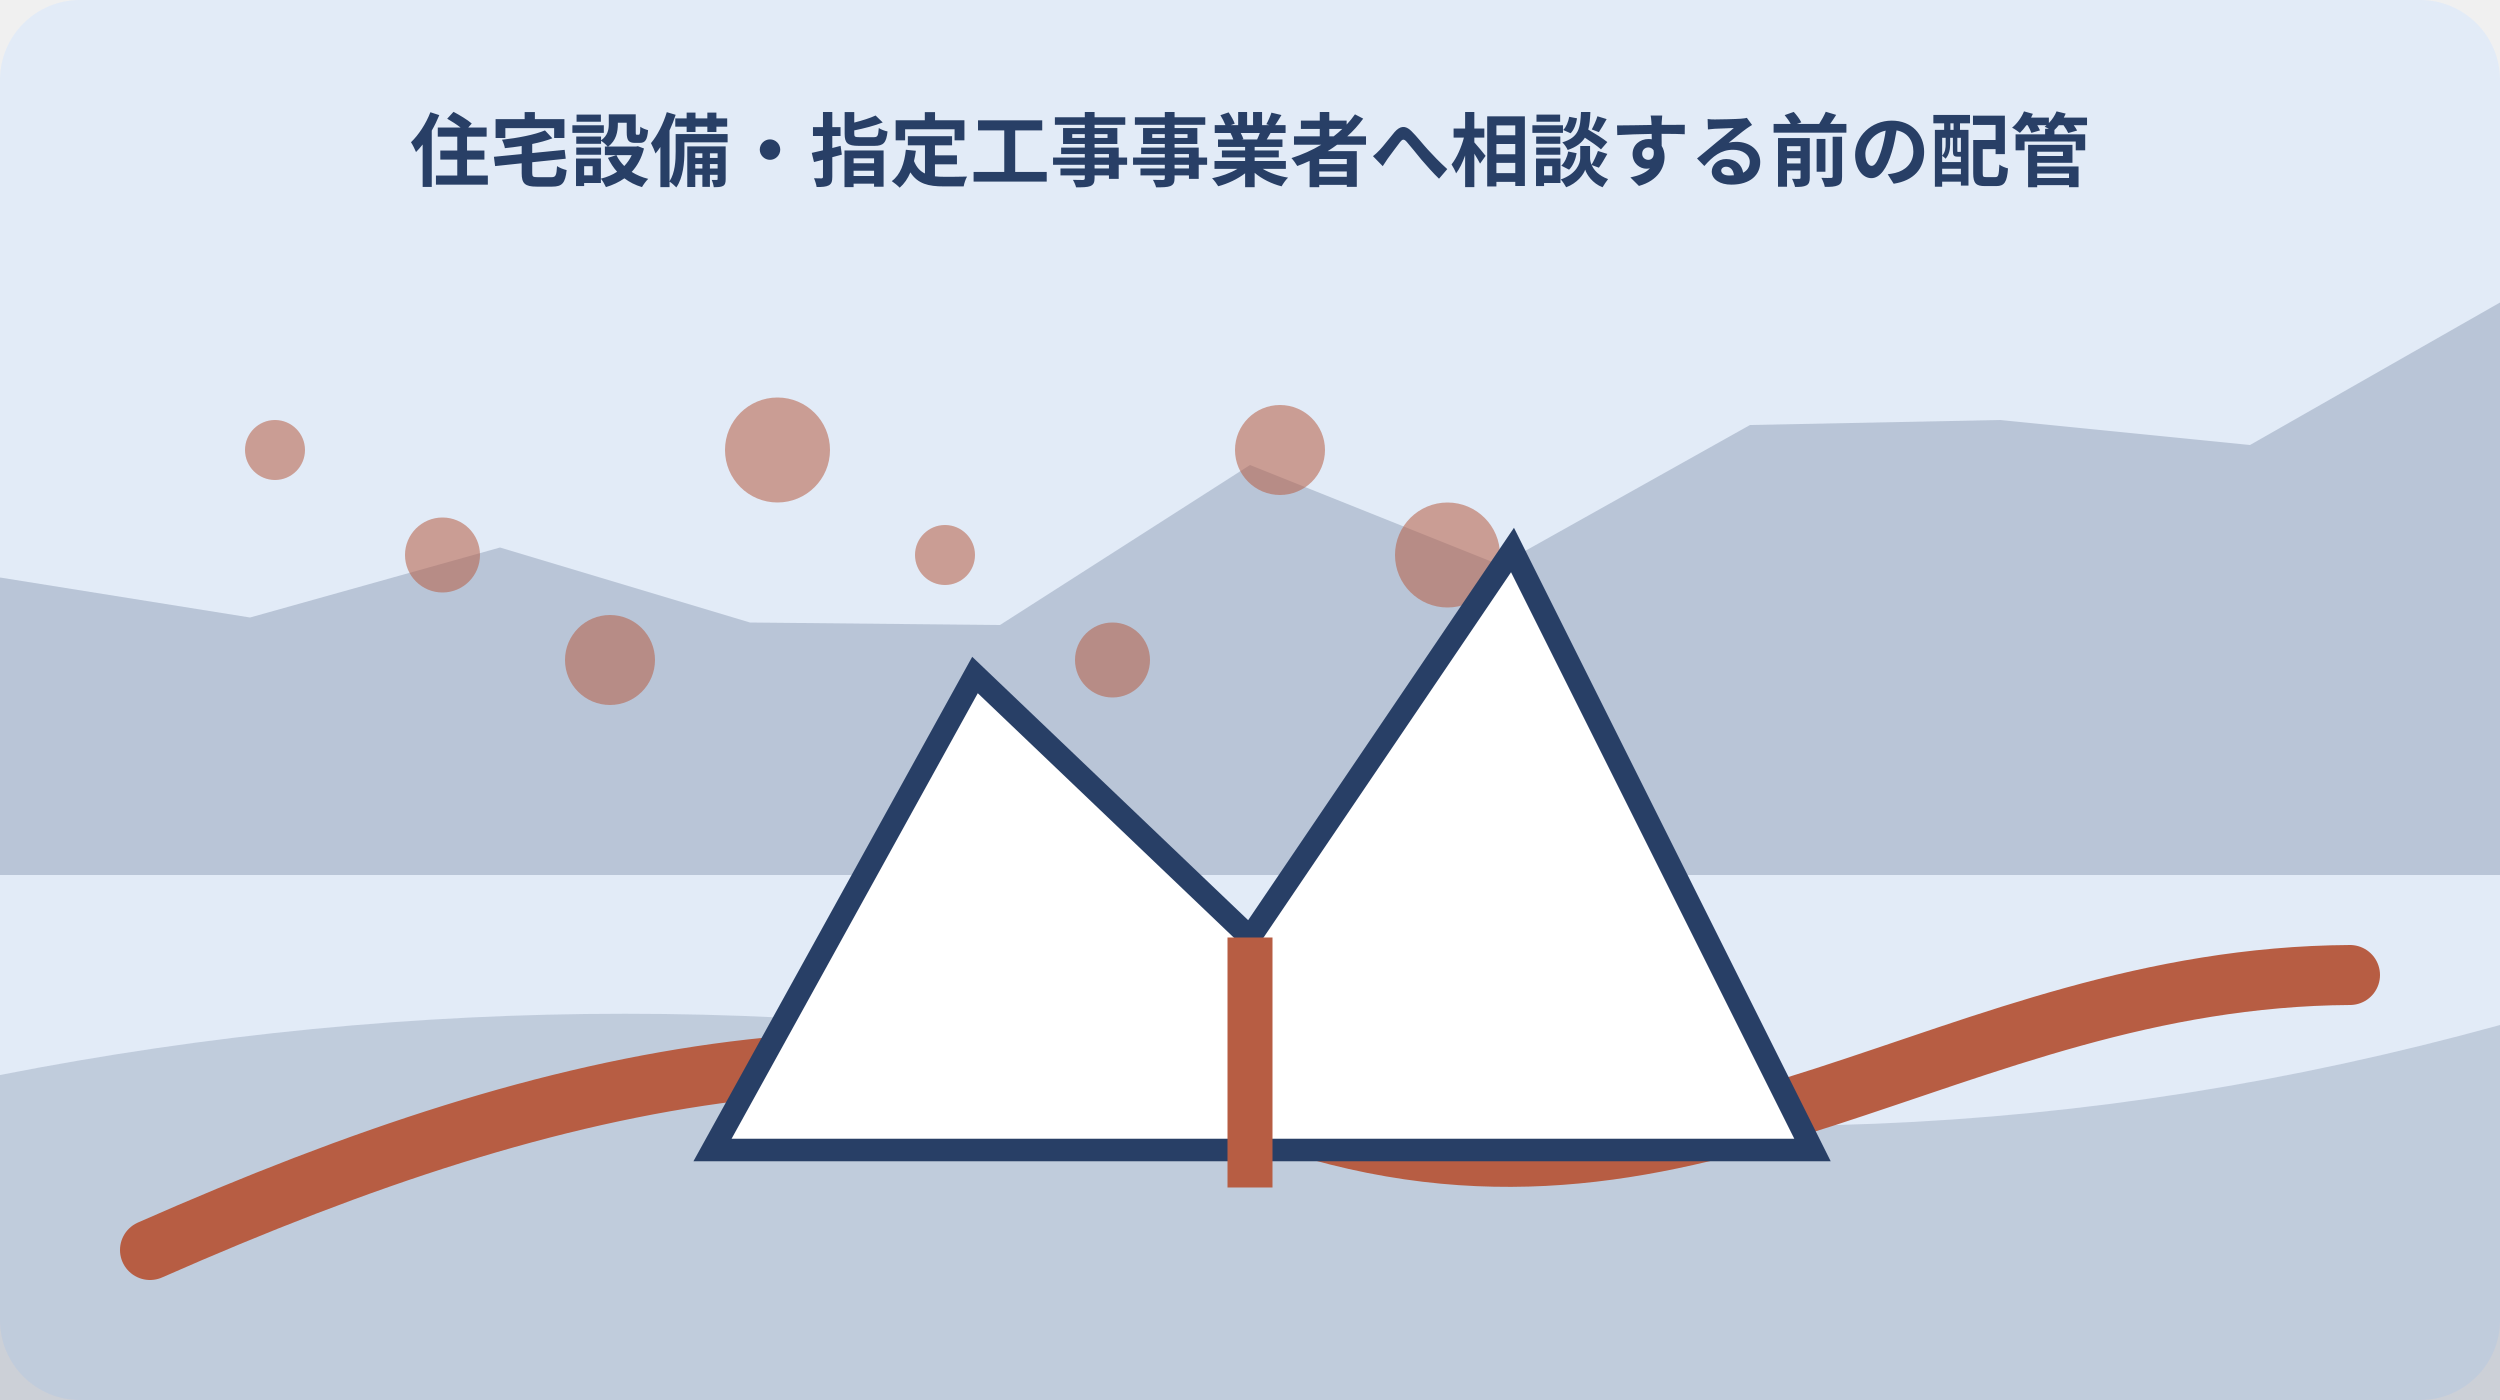
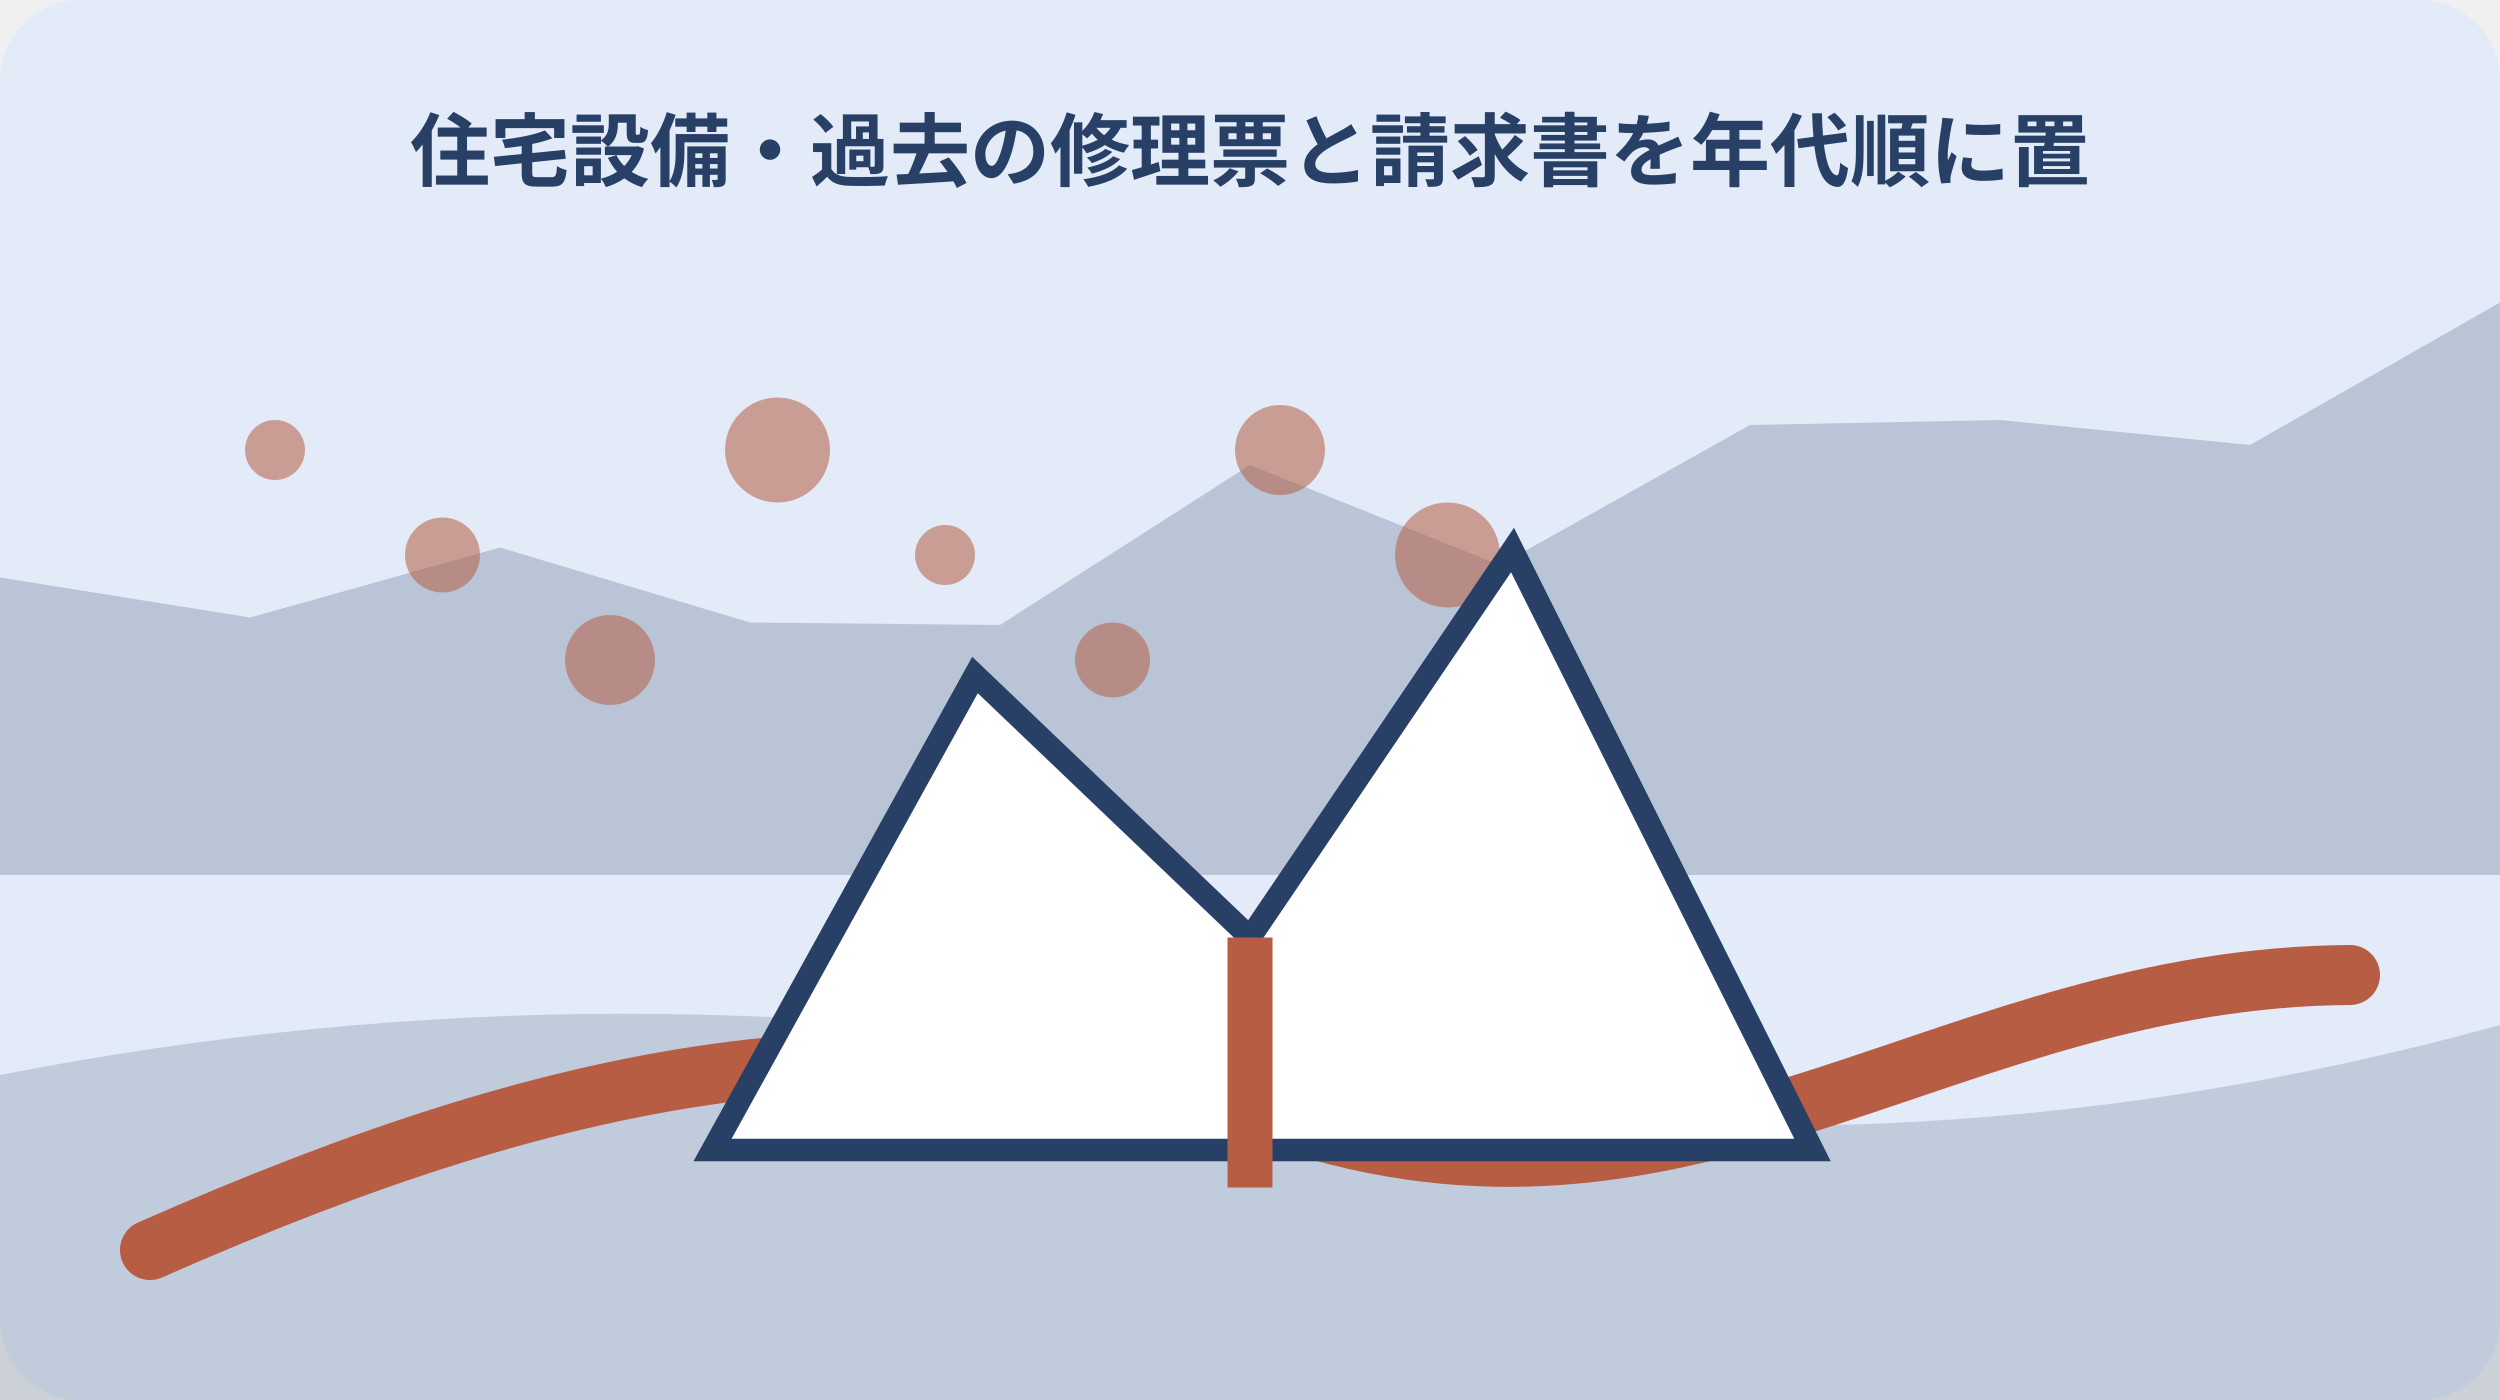
<svg xmlns="http://www.w3.org/2000/svg" width="1000" height="560" viewBox="0 0 1000 560" role="img" aria-labelledby="title desc" data-illustration="mori-editorial" data-topic-id="235" data-scene-index="3">
  <rect width="1000" height="560" rx="32" fill="#e2ebf7" />
  <polygon points="0,231 100,247 200,219 300,249 400,250 500,186 600,226 700,170 800,168 900,178 1000,121 1000,350 0,350" fill="#283f66" opacity=".22" />
  <path d="M0 430 Q250 381 500 430 T1000 410 V560 H0Z" fill="#283f66" opacity=".18" />
  <path d="M60 500 C230 425 360 401 520 450 S780 391 940 390" fill="none" stroke="#b75d43" stroke-width="24" stroke-linecap="round" />
  <circle cx="110" cy="180" r="12" fill="#b75d43" opacity=".55" />
  <circle cx="177" cy="222" r="15" fill="#b75d43" opacity=".55" />
  <circle cx="244" cy="264" r="18" fill="#b75d43" opacity=".55" />
  <circle cx="311" cy="180" r="21" fill="#b75d43" opacity=".55" />
  <circle cx="378" cy="222" r="12" fill="#b75d43" opacity=".55" />
  <circle cx="445" cy="264" r="15" fill="#b75d43" opacity=".55" />
  <circle cx="512" cy="180" r="18" fill="#b75d43" opacity=".55" />
  <circle cx="579" cy="222" r="21" fill="#b75d43" opacity=".55" />
  <g data-scene="land">
    <path d="M285 460 390 270l110 105 105-155 120 240Z" fill="#fff" stroke="#283f66" stroke-width="9" />
    <path d="M500 375v100" stroke="#b75d43" stroke-width="18" />
  </g>
-   <text x="500" y="72" text-anchor="middle" font-family="sans-serif" font-size="32" font-weight="700" fill="#283f66">住宅設備・指定工事事業者へ相談する前の配管</text>
+   <text x="500" y="72" text-anchor="middle" font-family="sans-serif" font-size="32" font-weight="700" fill="#283f66">住宅設備・過去の修理票と請求書を年代順に置</text>
</svg>
